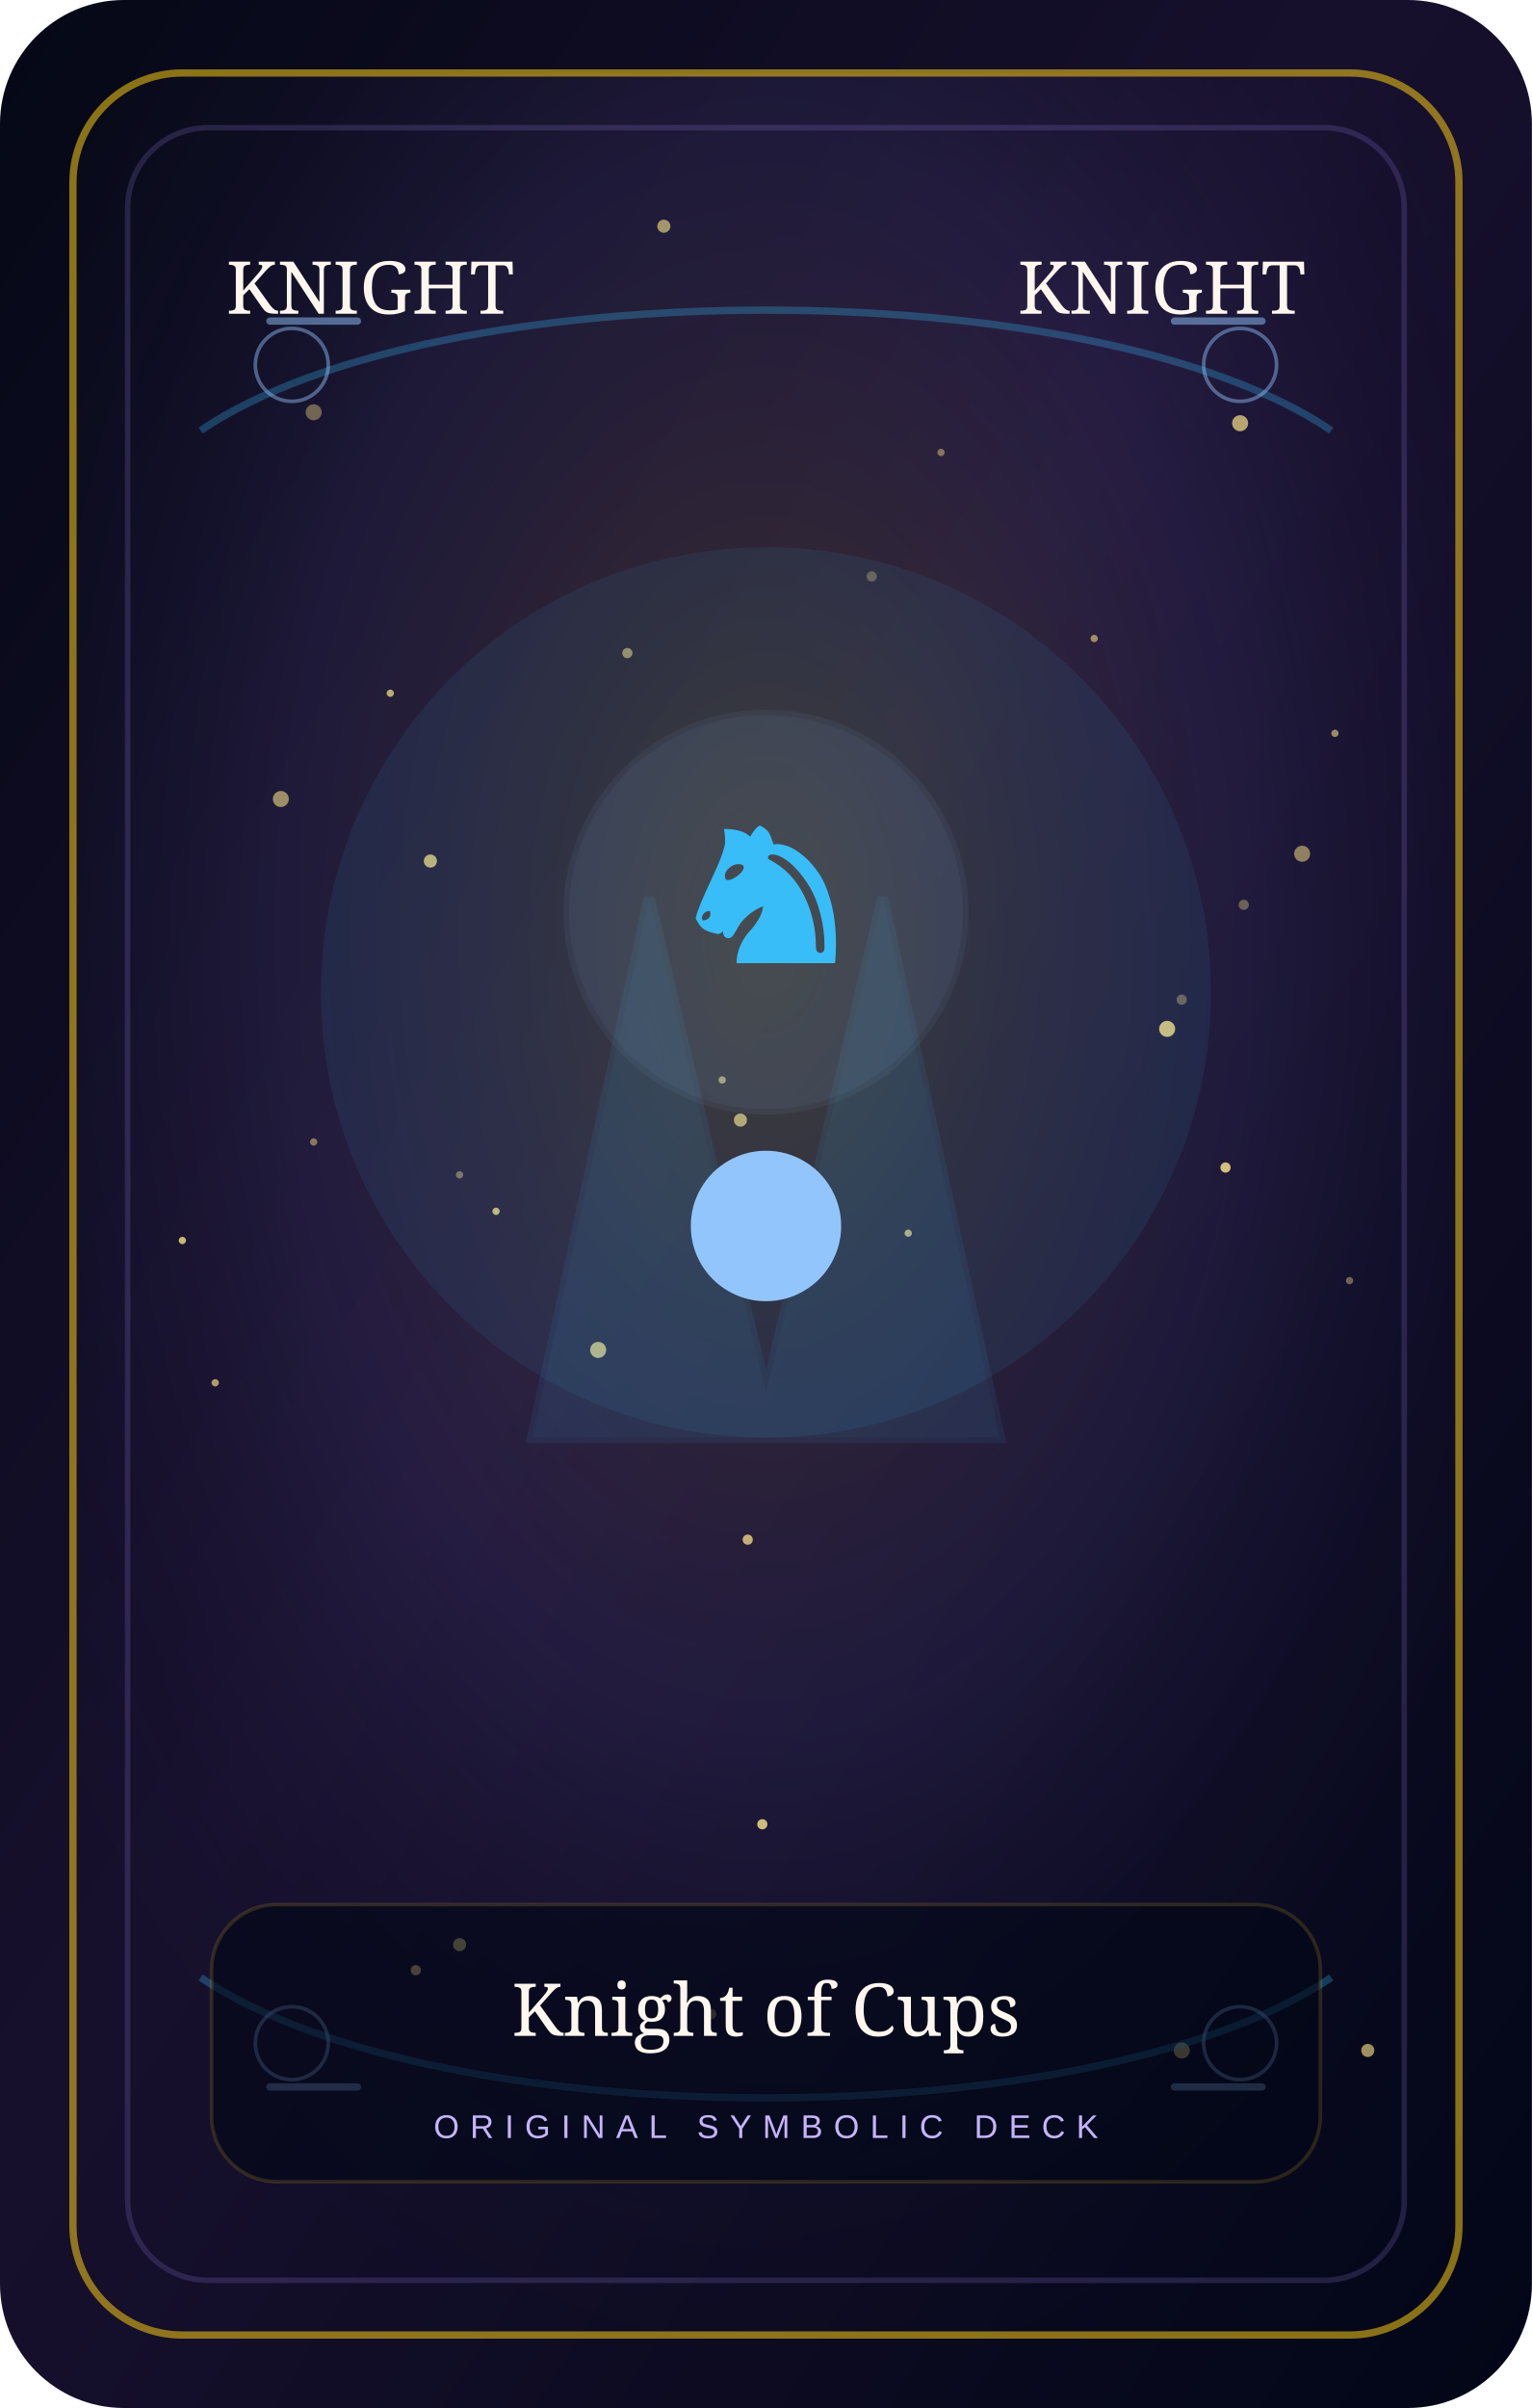
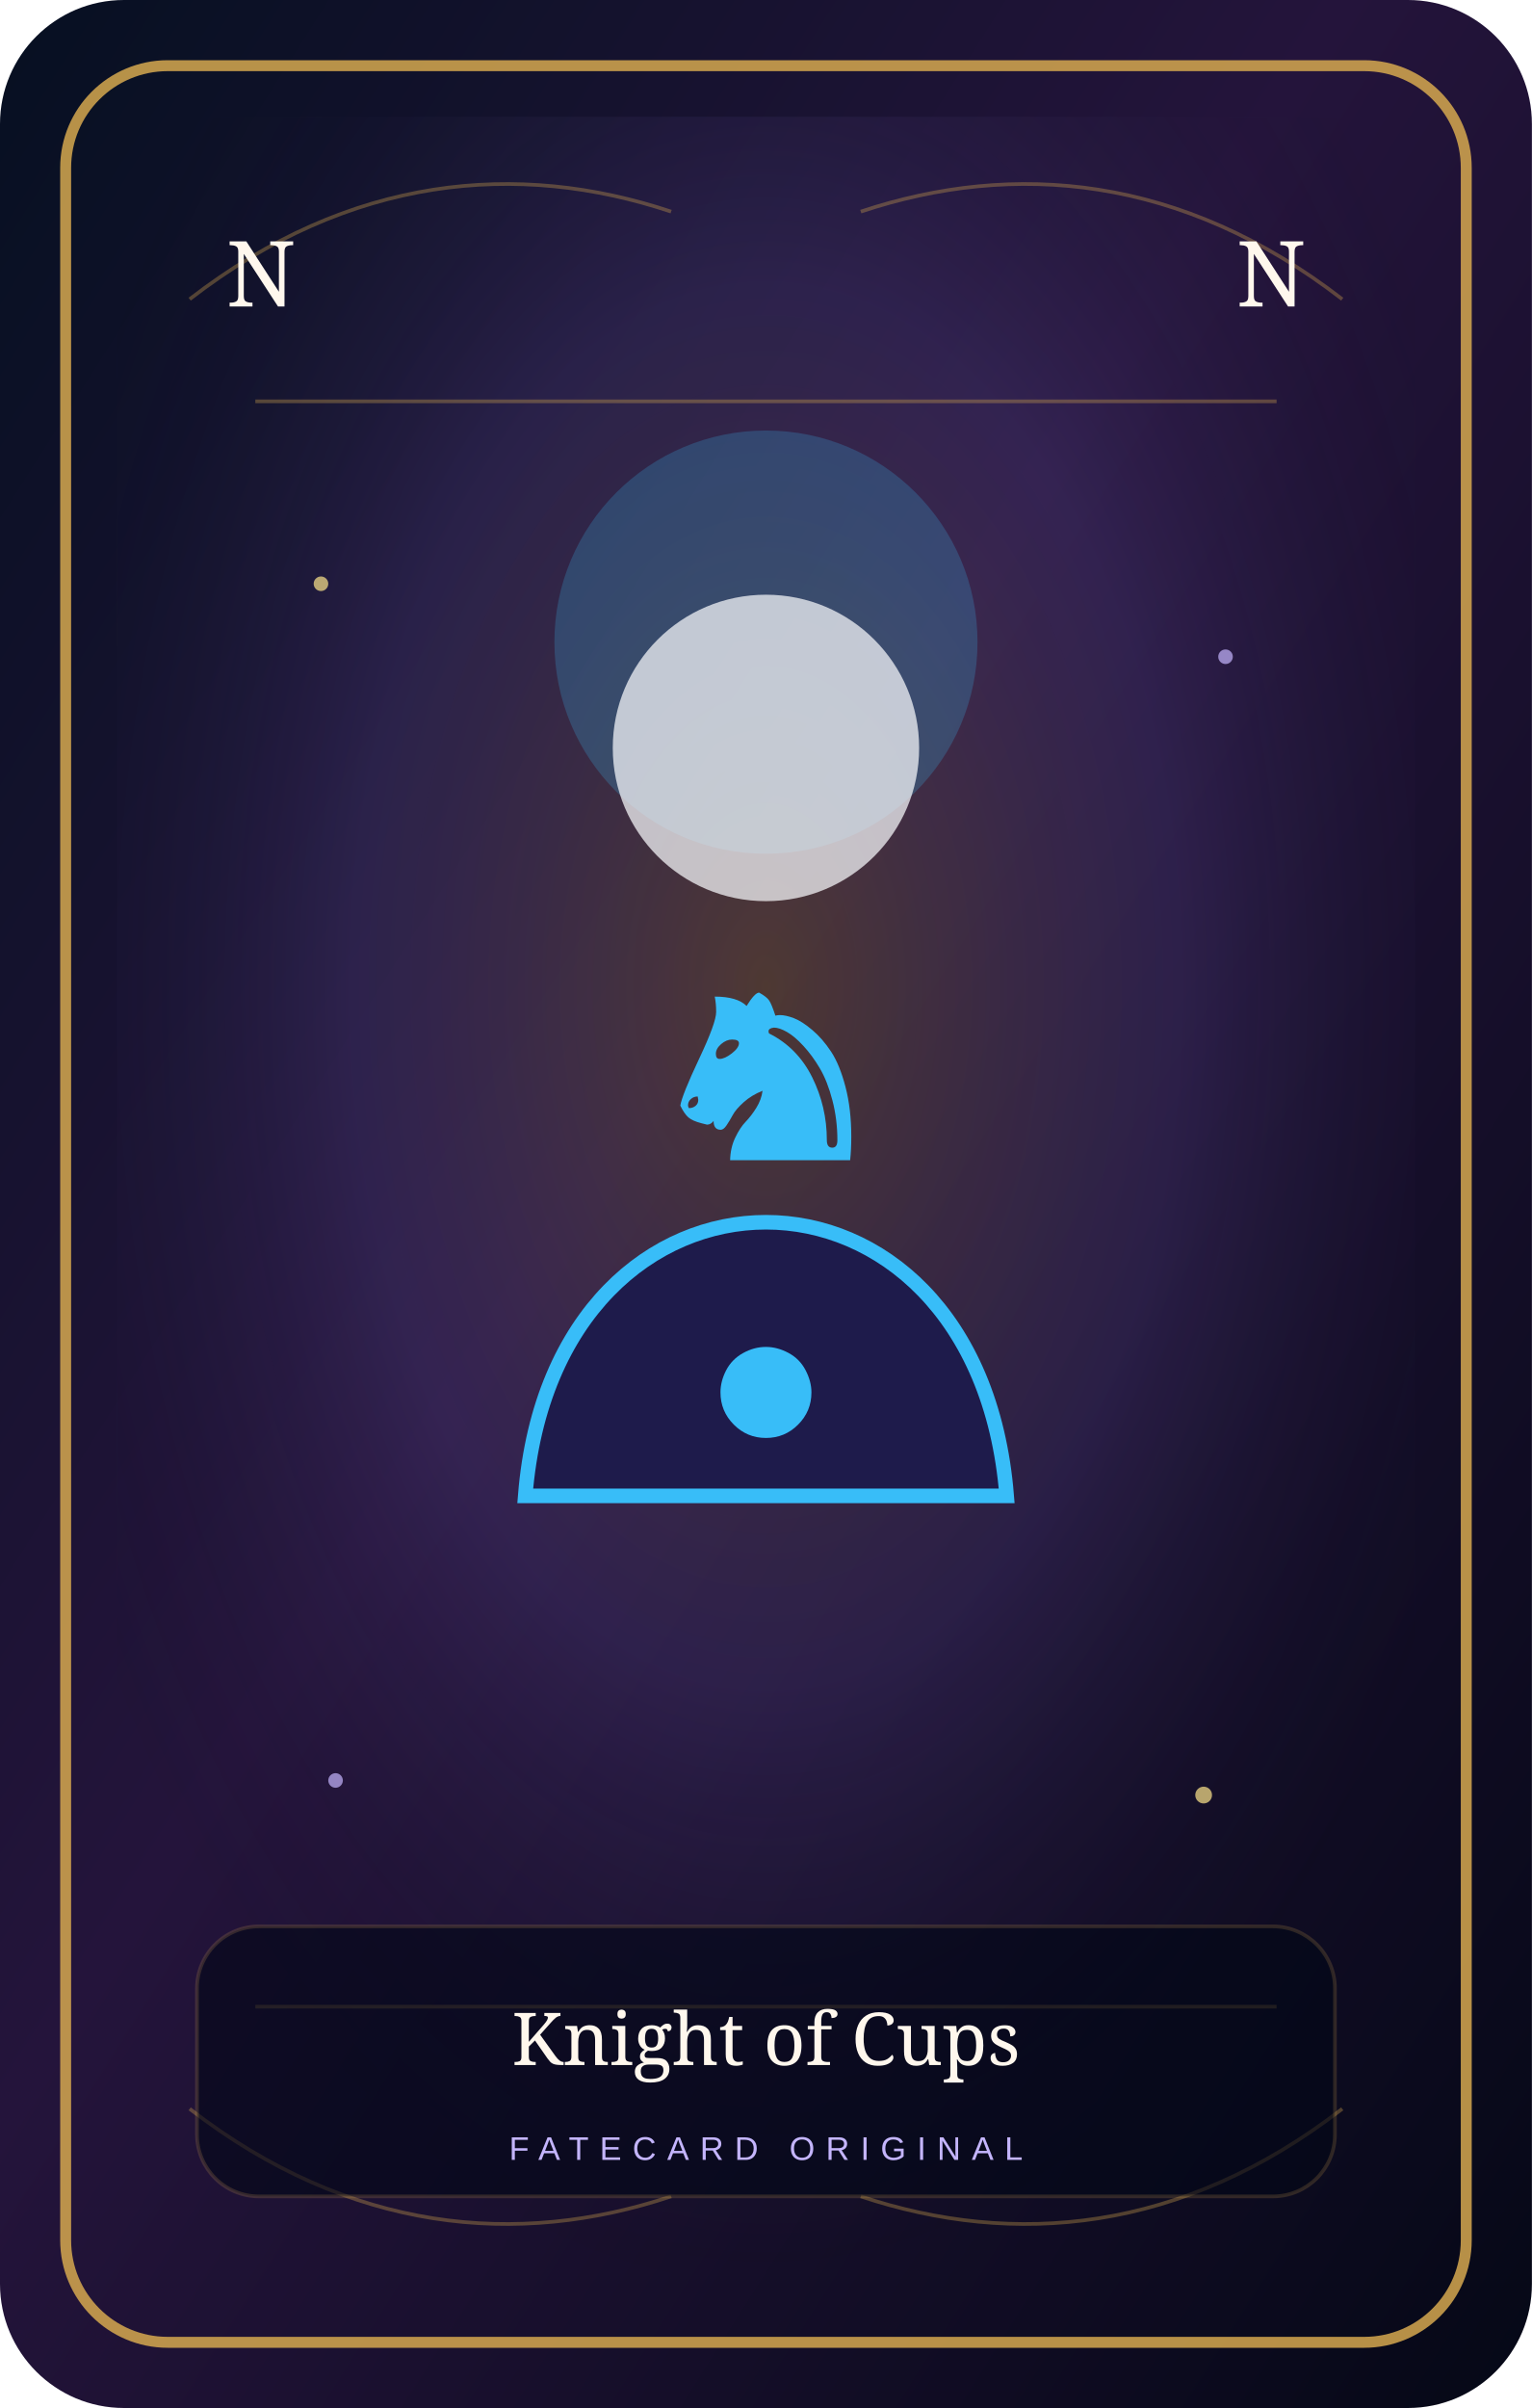
<svg xmlns="http://www.w3.org/2000/svg" width="420" height="660" viewBox="0 0 420 660" role="img" aria-label="Knight of Cups">
  <defs>
    <linearGradient id="bg" x1="0" y1="0" x2="1" y2="1">
-       <stop offset="0%" stop-color="#050816" />
-       <stop offset="45%" stop-color="#17102d" />
-       <stop offset="100%" stop-color="#020617" />
+       <stop offset="0%" stop-color="#061021" />
+       <stop offset="44%" stop-color="#24143b" />
+       <stop offset="100%" stop-color="#050816" />
    </linearGradient>
-     <radialGradient id="aura" cx="50%" cy="38%" r="68%">
-       <stop offset="0%" stop-color="#facc15" stop-opacity=".18" />
-       <stop offset="52%" stop-color="#a78bfa" stop-opacity=".10" />
-       <stop offset="100%" stop-color="#020617" stop-opacity="0" />
+     <radialGradient id="halo" cx="50%" cy="40%" r="62%">
+       <stop offset="0%" stop-color="#facc15" stop-opacity=".20" />
+       <stop offset="52%" stop-color="#a78bfa" stop-opacity=".12" />
+       <stop offset="100%" stop-color="#000" stop-opacity="0" />
    </radialGradient>
-     <filter id="glow" x="-30%" y="-30%" width="160%" height="160%">
-       <feDropShadow dx="0" dy="0" stdDeviation="6" flood-color="#38bdf8" flood-opacity=".42" />
+     <filter id="glow">
+       <feGaussianBlur stdDeviation="3" />
    </filter>
  </defs>
  <rect width="420" height="660" rx="34" fill="url(#bg)" />
-   <rect x="20" y="20" width="380" height="620" rx="30" fill="url(#aura)" stroke="#facc15" stroke-opacity=".54" stroke-width="2" />
-   <rect x="35" y="35" width="350" height="590" rx="22" fill="none" stroke="#a78bfa" stroke-opacity=".18" stroke-width="1.5" />
-   <circle cx="324" cy="562" r="2.2" fill="#fde68a" opacity="0.57" />
-   <circle cx="86" cy="313" r="1.0" fill="#fde68a" opacity="0.46" />
-   <circle cx="357" cy="234" r="2.2" fill="#fde68a" opacity="0.51" />
-   <circle cx="300" cy="175" r="1.0" fill="#fde68a" opacity="0.56" />
-   <circle cx="195" cy="552" r="1.4" fill="#fde68a" opacity="0.40" />
-   <circle cx="249" cy="338" r="1.0" fill="#fde68a" opacity="0.71" />
-   <circle cx="203" cy="307" r="1.8" fill="#fde68a" opacity="0.67" />
-   <circle cx="341" cy="248" r="1.4" fill="#fde68a" opacity="0.35" />
-   <circle cx="136" cy="332" r="1.0" fill="#fde68a" opacity="0.76" />
-   <circle cx="209" cy="500" r="1.4" fill="#fde68a" opacity="0.79" />
-   <circle cx="114" cy="540" r="1.4" fill="#fde68a" opacity="0.70" />
-   <circle cx="340" cy="116" r="2.2" fill="#fde68a" opacity="0.69" />
-   <circle cx="126" cy="322" r="1.0" fill="#fde68a" opacity="0.41" />
-   <circle cx="366" cy="201" r="1.0" fill="#fde68a" opacity="0.56" />
-   <circle cx="320" cy="282" r="2.2" fill="#fde68a" opacity="0.79" />
-   <circle cx="107" cy="190" r="1.0" fill="#fde68a" opacity="0.71" />
-   <circle cx="172" cy="179" r="1.4" fill="#fde68a" opacity="0.53" />
-   <circle cx="375" cy="562" r="1.8" fill="#fde68a" opacity="0.61" />
-   <circle cx="126" cy="533" r="1.8" fill="#fde68a" opacity="0.68" />
-   <circle cx="221" cy="344" r="1.8" fill="#fde68a" opacity="0.49" />
-   <circle cx="77" cy="219" r="2.2" fill="#fde68a" opacity="0.57" />
-   <circle cx="118" cy="236" r="1.8" fill="#fde68a" opacity="0.73" />
-   <circle cx="324" cy="274" r="1.4" fill="#fde68a" opacity="0.34" />
-   <circle cx="182" cy="62" r="1.8" fill="#fde68a" opacity="0.60" />
-   <circle cx="370" cy="351" r="1.0" fill="#fde68a" opacity="0.40" />
-   <circle cx="164" cy="370" r="2.2" fill="#fde68a" opacity="0.74" />
-   <circle cx="336" cy="320" r="1.4" fill="#fde68a" opacity="0.81" />
-   <circle cx="239" cy="158" r="1.4" fill="#fde68a" opacity="0.30" />
-   <circle cx="258" cy="124" r="1.0" fill="#fde68a" opacity="0.43" />
-   <circle cx="59" cy="379" r="1.0" fill="#fde68a" opacity="0.65" />
-   <circle cx="50" cy="340" r="1.0" fill="#fde68a" opacity="0.77" />
-   <circle cx="198" cy="296" r="1.0" fill="#fde68a" opacity="0.60" />
-   <circle cx="86" cy="113" r="2.2" fill="#fde68a" opacity="0.39" />
-   <circle cx="205" cy="422" r="1.4" fill="#fde68a" opacity="0.73" />
-   <path d="M55 118 C120 74 300 74 365 118" fill="none" stroke="#38bdf8" stroke-opacity=".28" stroke-width="2" />
-   <path d="M55 542 C120 586 300 586 365 542" fill="none" stroke="#38bdf8" stroke-opacity=".28" stroke-width="2" />
-   <path d="M74 88 L98 88 M322 88 L346 88 M74 572 L98 572 M322 572 L346 572" stroke="#93c5fd" stroke-opacity=".50" stroke-width="2" stroke-linecap="round" />
-   <circle cx="80" cy="100" r="10" fill="none" stroke="#93c5fd" stroke-opacity=".45" />
-   <circle cx="340" cy="100" r="10" fill="none" stroke="#93c5fd" stroke-opacity=".45" />
-   <circle cx="80" cy="560" r="10" fill="none" stroke="#93c5fd" stroke-opacity=".45" />
-   <circle cx="340" cy="560" r="10" fill="none" stroke="#93c5fd" stroke-opacity=".45" />
-   <circle cx="210" cy="272" r="122" fill="#38bdf8" opacity=".08" />
-   <path d="M146 394 L178 246 L210 382 L242 246 L274 394 Z" fill="#38bdf8" opacity=".12" stroke="#38bdf8" stroke-width="3" stroke-opacity=".68" />
-   <circle cx="210" cy="250" r="54" fill="#93c5fd" opacity=".11" stroke="#93c5fd" stroke-width="3" stroke-opacity=".55" />
-   <text x="210" y="264" text-anchor="middle" font-size="64" font-family="Georgia, serif" fill="#38bdf8">♞</text>
-   <text x="210" y="350" text-anchor="middle" font-size="54" font-family="Georgia, serif" fill="#93c5fd">●</text>
-   <text x="62" y="86" font-size="20" font-family="Georgia, serif" fill="#fff7ed">KNIGHT</text>
-   <text x="358" y="86" text-anchor="end" font-size="20" font-family="Georgia, serif" fill="#fff7ed">KNIGHT</text>
-   <rect x="58" y="522" width="304" height="76" rx="18" fill="#020617" opacity=".62" stroke="#facc15" stroke-opacity=".24" />
-   <text x="210" y="558" text-anchor="middle" font-size="20" font-family="Georgia, serif" fill="#fff7ed">Knight of Cups</text>
-   <text x="210" y="586" text-anchor="middle" font-size="9" font-family="Arial, sans-serif" letter-spacing="3" fill="#c4b5fd">ORIGINAL SYMBOLIC DECK</text>
+   <rect x="18" y="18" width="384" height="624" rx="28" fill="none" stroke="#d6a84f" stroke-width="3" stroke-opacity=".85" />
+   <rect x="32" y="32" width="356" height="596" rx="22" fill="url(#halo)" />
+   <g fill="none" stroke="#d6a84f" stroke-opacity=".34">
+     <path d="M52 82 C96 48,142 44,184 58" />
+     <path d="M236 58 C278 44,324 48,368 82" />
+     <path d="M52 578 C96 612,142 616,184 602" />
+     <path d="M236 602 C278 616,324 612,368 578" />
+     <path d="M70 110 H350 M70 550 H350" />
+   </g>
+   <text x="62" y="84" font-size="25" fill="#fff7ed" font-family="Georgia,serif">N</text>
+   <text x="358" y="84" text-anchor="end" font-size="25" fill="#fff7ed" font-family="Georgia,serif">N</text>
+   <g>
+     <circle cx="210" cy="176" r="58" fill="#38bdf8" opacity=".22" />
+     <path d="M144 410 C152 310,268 310,276 410 Z" fill="#1e1b4b" stroke="#38bdf8" stroke-width="4" />
+     <circle cx="210" cy="205" r="42" fill="#f8fafc" opacity=".72" />
+     <text x="210" y="318" text-anchor="middle" font-size="78" fill="#38bdf8">♞</text>
+     <text x="210" y="398" text-anchor="middle" font-size="58" fill="#38bdf8">●</text>
+   </g>
+   <g opacity=".7">
+     <circle cx="88" cy="160" r="2" fill="#fde68a" />
+     <circle cx="336" cy="180" r="2" fill="#c4b5fd" />
+     <circle cx="330" cy="492" r="2.3" fill="#fde68a" />
+     <circle cx="92" cy="488" r="2" fill="#c4b5fd" />
+   </g>
+   <rect x="54" y="528" width="312" height="74" rx="17" fill="#020617" opacity=".62" stroke="#d6a84f" stroke-opacity=".30" />
+   <text x="210" y="566" text-anchor="middle" font-size="20" font-family="Georgia,serif" fill="#fff7ed">Knight of Cups</text>
+   <text x="210" y="592" text-anchor="middle" font-size="9" font-family="Arial,sans-serif" letter-spacing="3" fill="#c4b5fd">FATECARD ORIGINAL</text>
</svg>
